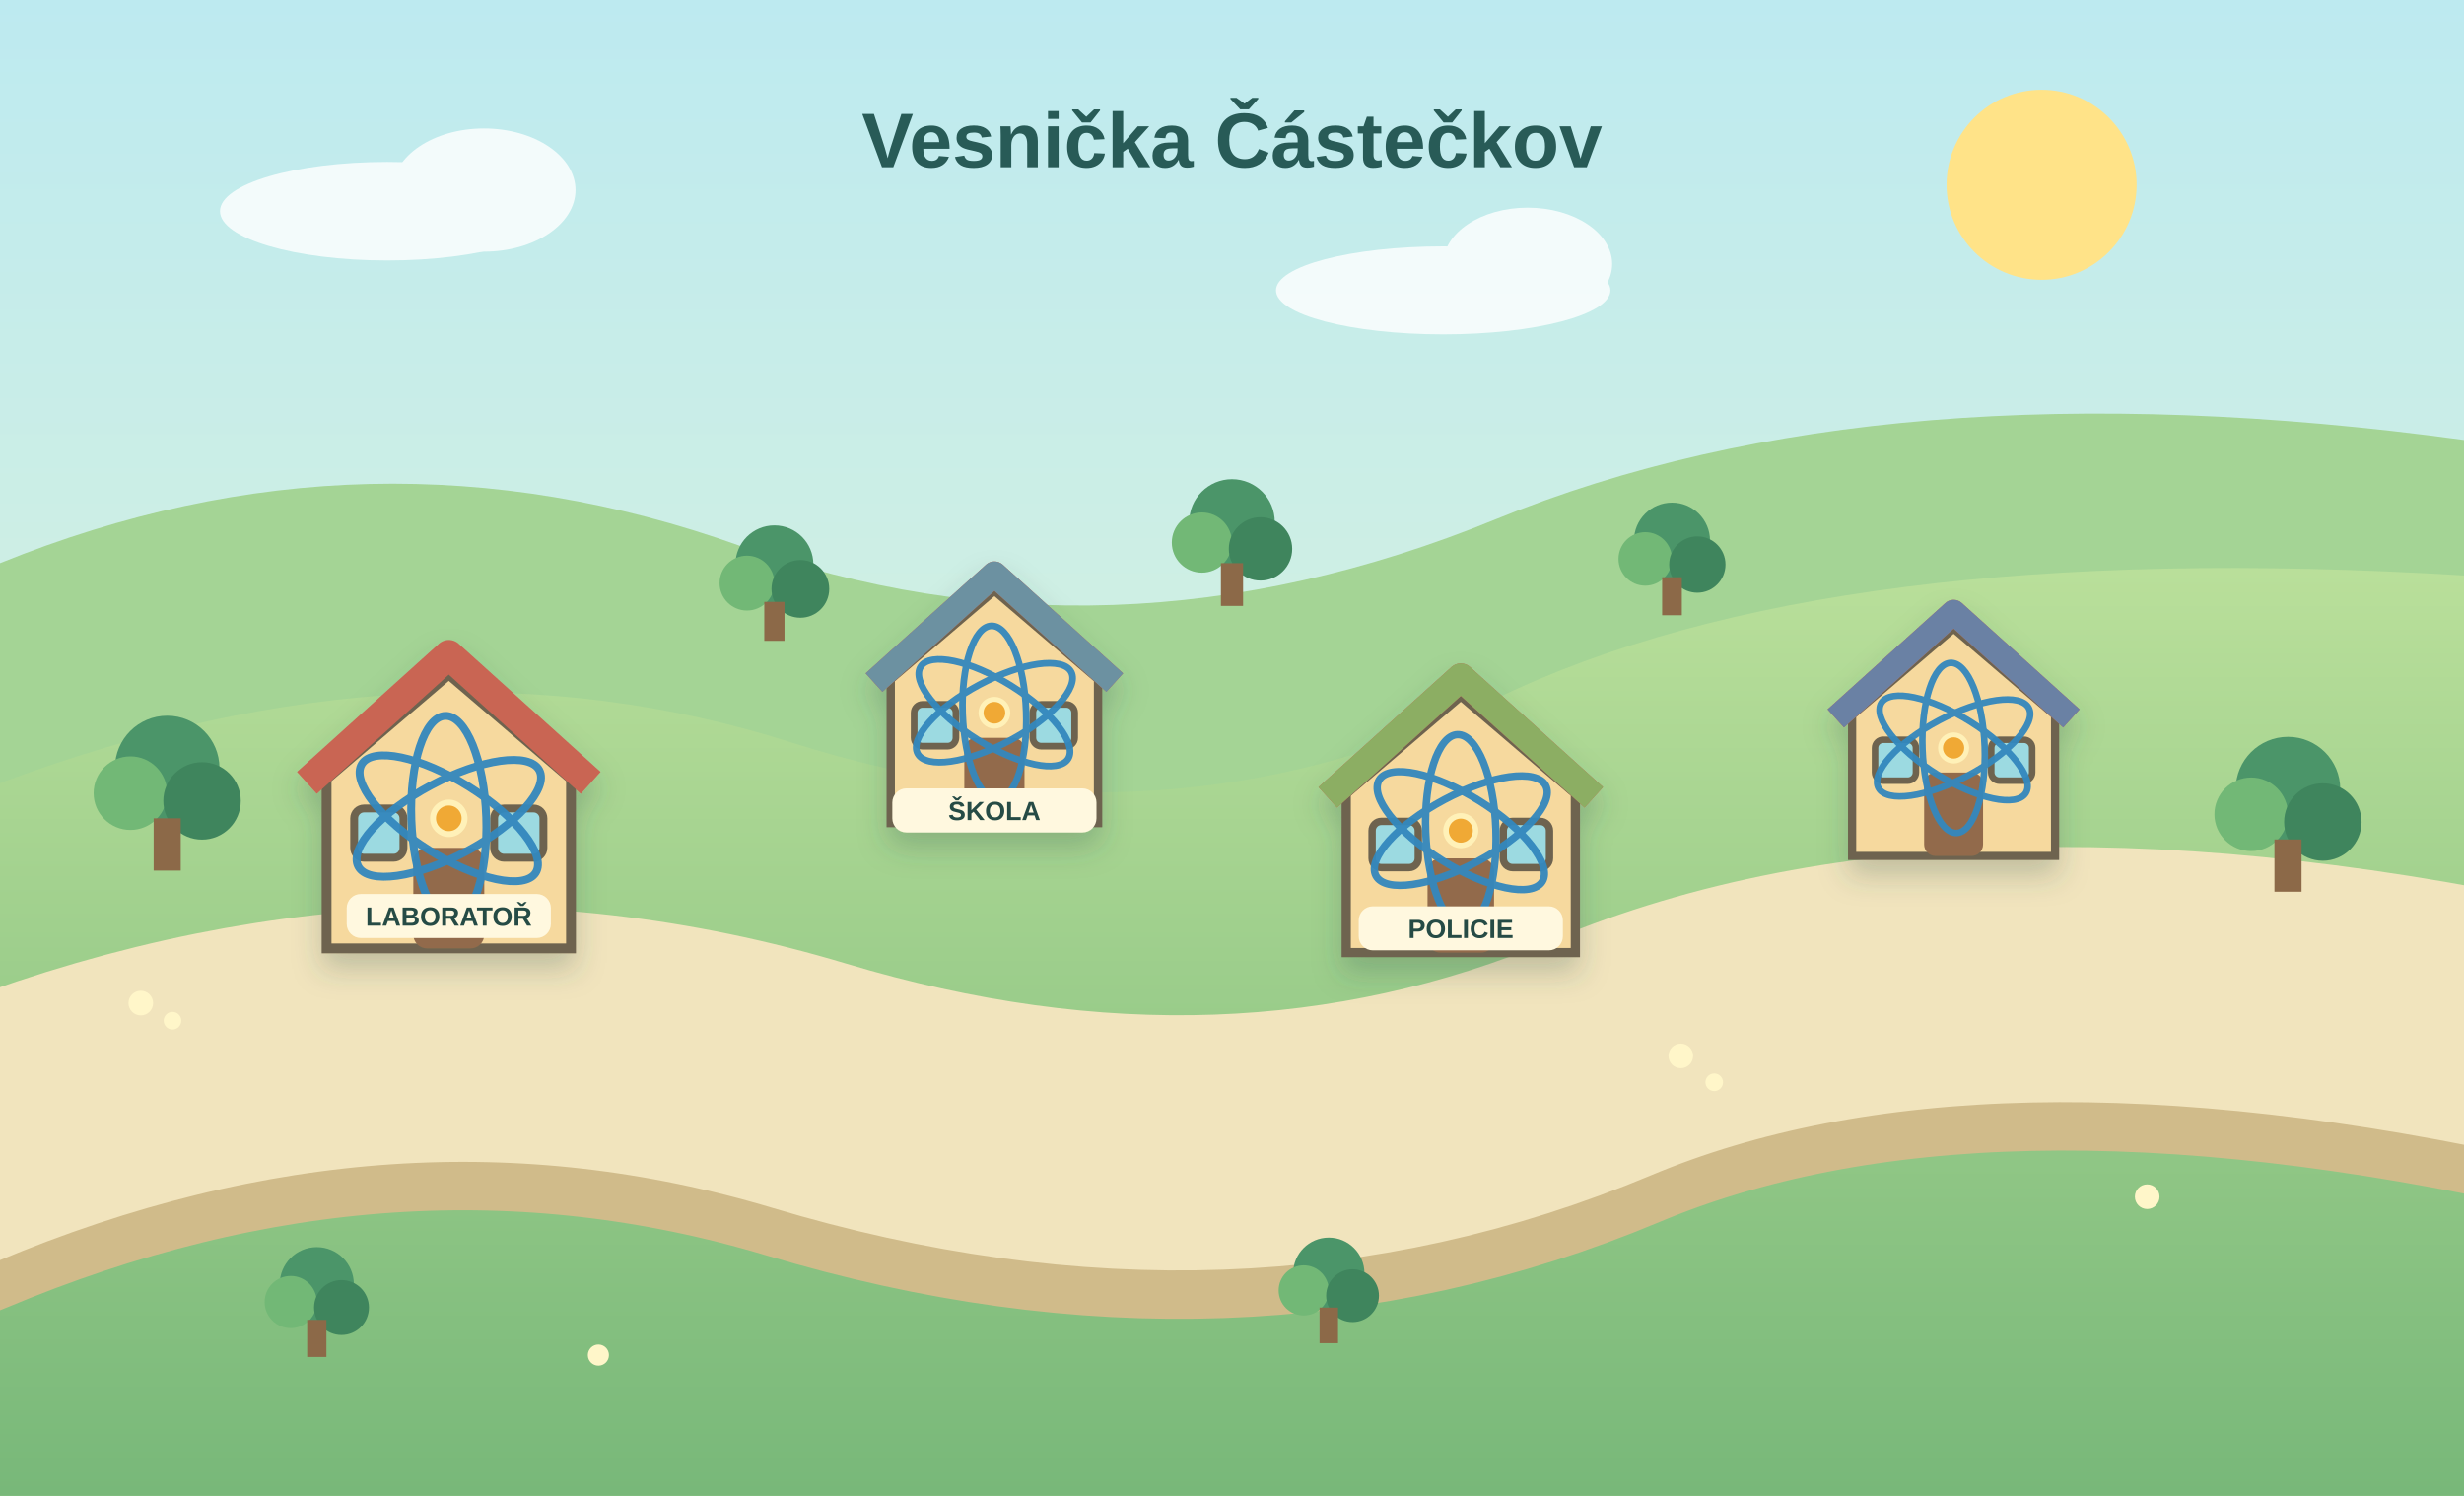
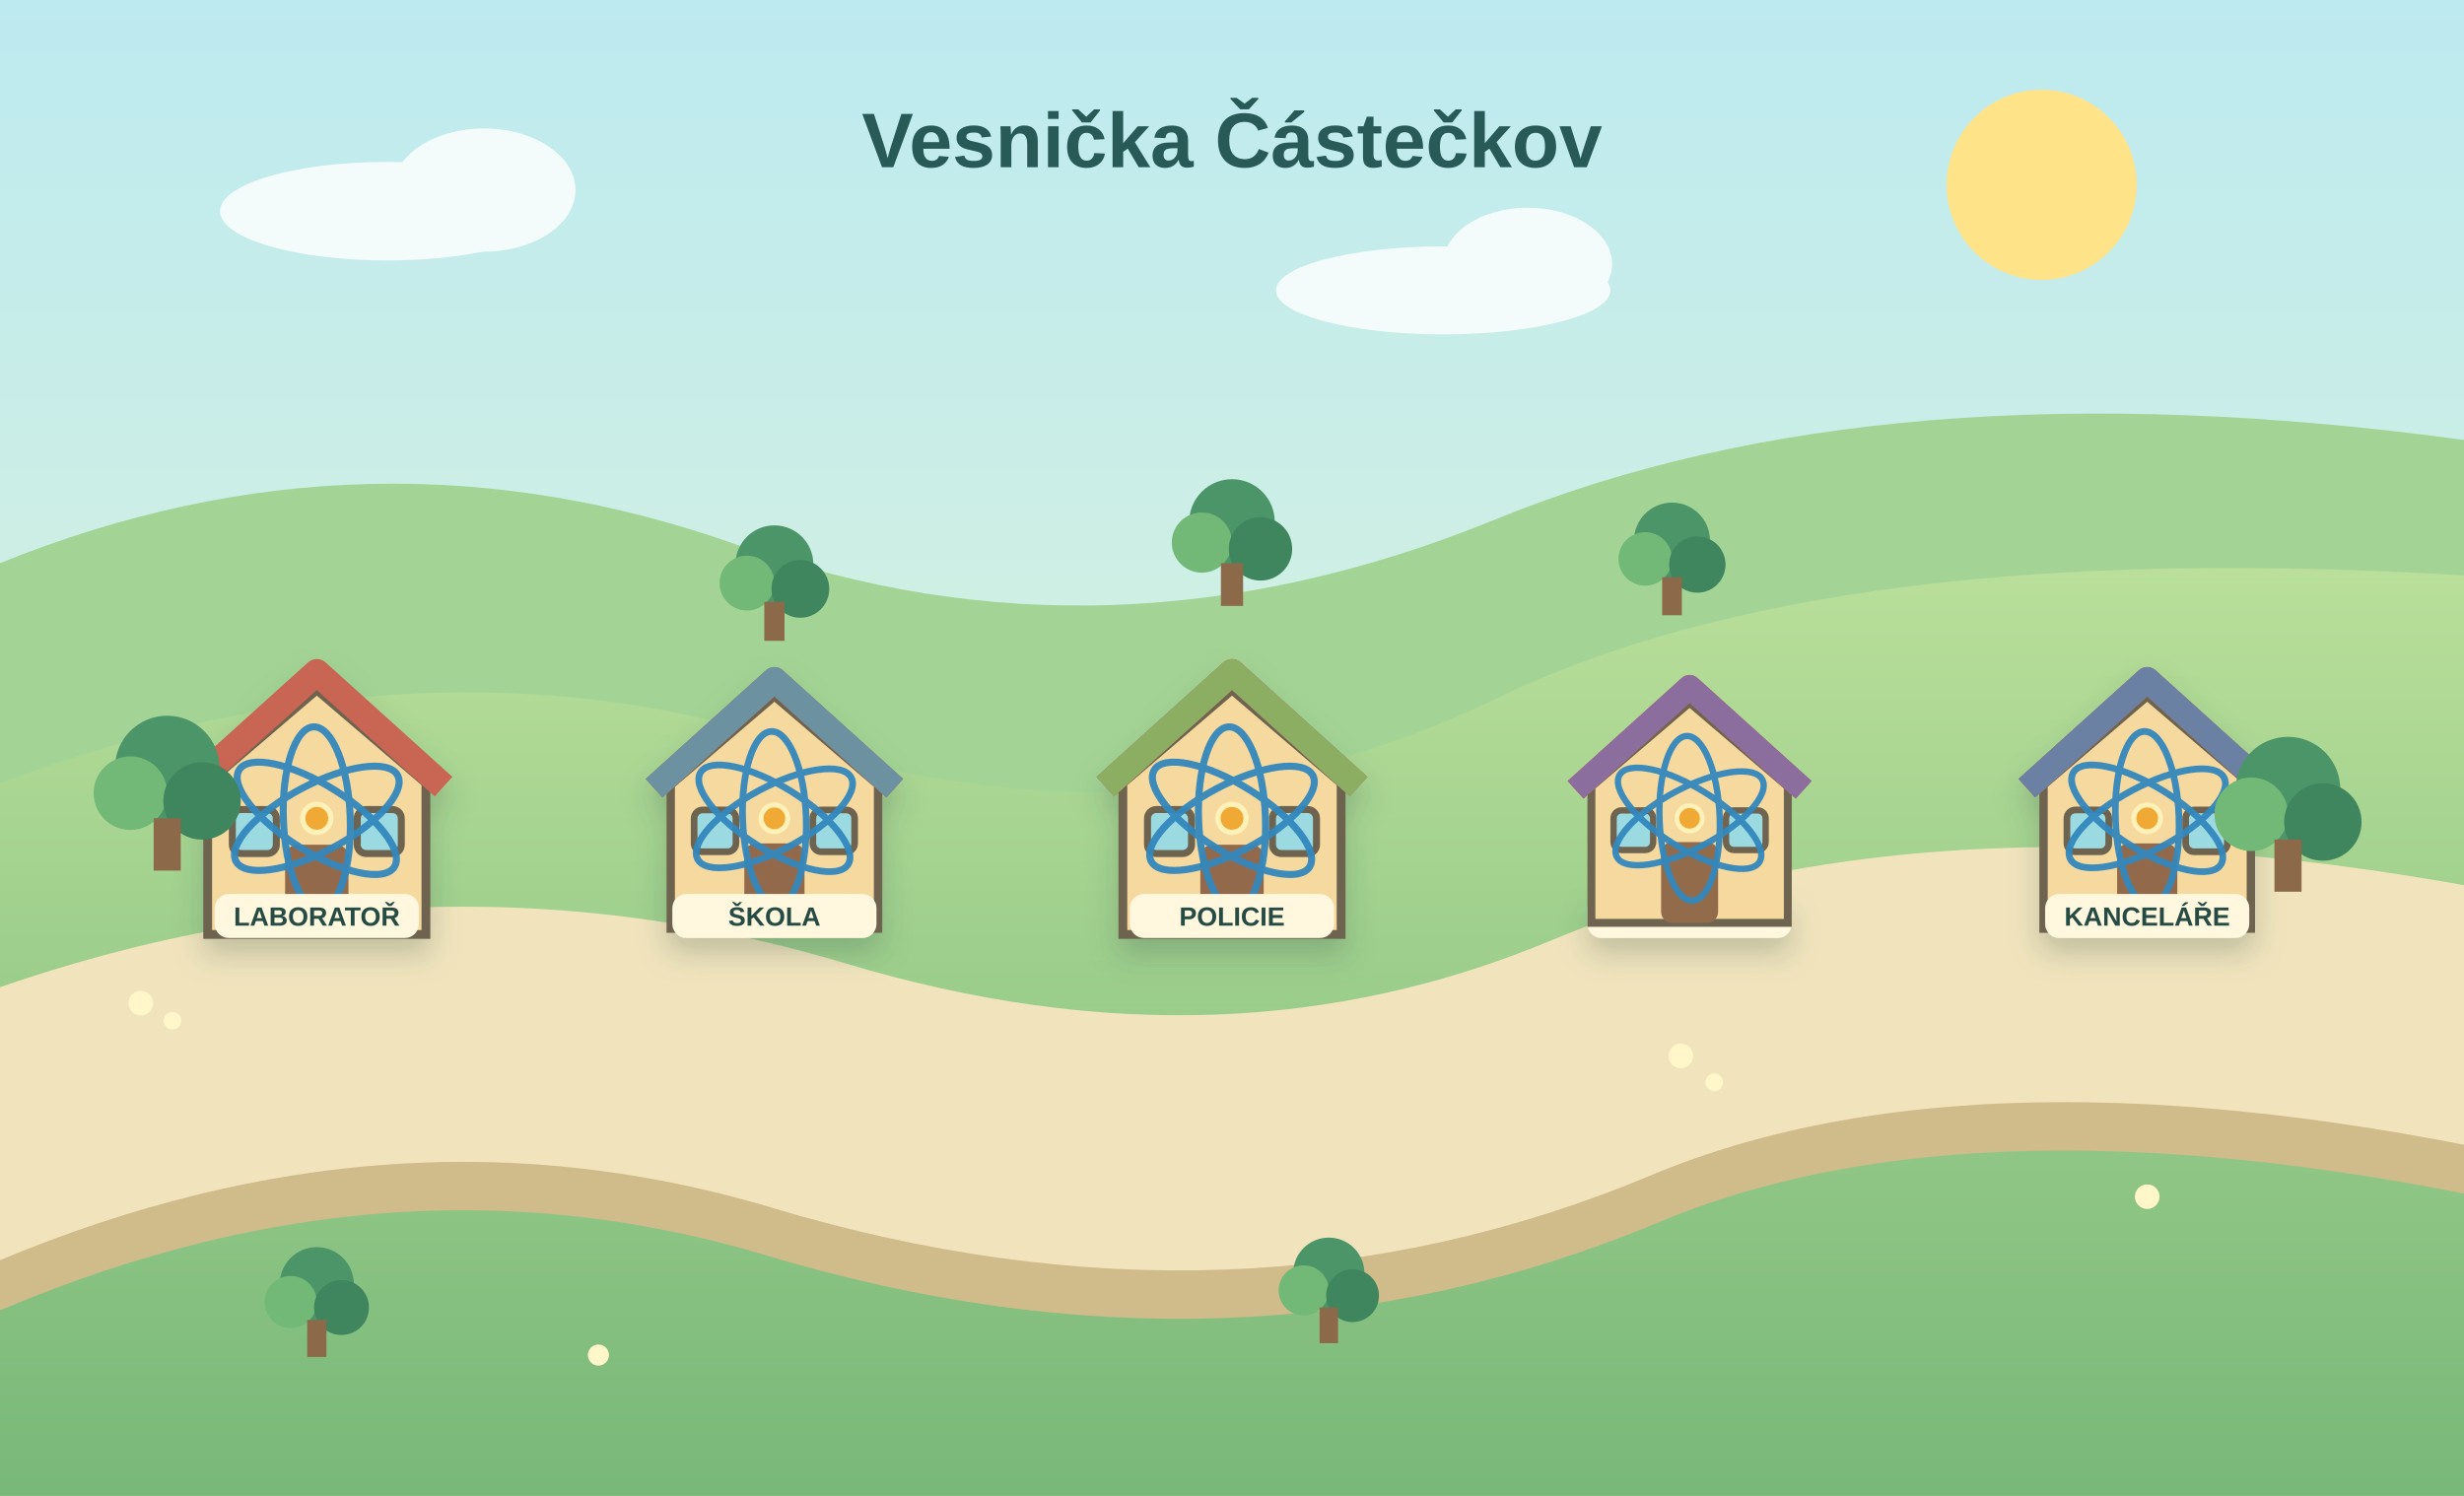
- <svg xmlns="http://www.w3.org/2000/svg" viewBox="0 0 1400 850" role="img" aria-label="Vesnička Částečkov s jezerem, jednou cestou a domy zdobenými atomovými drahami">
+ <svg xmlns="http://www.w3.org/2000/svg" viewBox="0 0 1400 850" role="img" aria-label="Vesnička Částečkov s rovnoměrně rozmístěnými domy zdobenými atomovými drahami">
  <defs>
    <linearGradient id="sky" x2="0" y2="1">
      <stop stop-color="#bdeaf0" />
      <stop offset="1" stop-color="#e8f6d2" />
    </linearGradient>
    <linearGradient id="grass" x2="0" y2="1">
      <stop stop-color="#b9df9a" />
      <stop offset="1" stop-color="#78b879" />
    </linearGradient>
    <linearGradient id="water" x2="0" y2="1">
      <stop stop-color="#7dd6e2" />
      <stop offset="1" stop-color="#378fae" />
    </linearGradient>
    <filter id="shadow" x="-30%" y="-30%" width="160%" height="180%">
      <feDropShadow dx="0" dy="9" stdDeviation="8" flood-color="#31514a" flood-opacity=".25" />
    </filter>
    <g id="tree">
      <circle cy="-26" r="27" fill="#4b9569" />
      <circle cx="-19" cy="-13" r="19" fill="#72b876" />
      <circle cx="18" cy="-9" r="20" fill="#3f855d" />
      <path d="M-7 0h14v27H-7z" fill="#8c6948" />
    </g>
    <g id="house">
      <path d="M-62-20 0-73 62-20v86h-124z" fill="#f6d99e" stroke="#6e644f" stroke-width="5" />
      <path d="M-72-18 0-83 72-18" fill="none" stroke="#c96553" stroke-width="15" stroke-linejoin="round" />
      <rect x="-18" y="15" width="36" height="51" rx="7" fill="#926b4b" />
      <rect x="-48" y="-5" width="25" height="25" rx="5" fill="#9cdae1" stroke="#6e644f" stroke-width="4" />
      <rect x="23" y="-5" width="25" height="25" rx="5" fill="#9cdae1" stroke="#6e644f" stroke-width="4" />
      <g fill="none" stroke="#3287bd" stroke-width="4" opacity=".95">
        <ellipse rx="52" ry="19" transform="rotate(-28)" />
        <ellipse rx="52" ry="19" transform="rotate(32)" />
        <ellipse rx="52" ry="19" transform="rotate(88)" />
      </g>
      <circle r="8" fill="#f0a934" stroke="#fff1b8" stroke-width="3" />
    </g>
  </defs>
  <rect width="1400" height="850" fill="url(#sky)" />
  <circle cx="1160" cy="105" r="54" fill="#ffe388" />
  <g fill="#fff" opacity=".8">
    <ellipse cx="220" cy="120" rx="95" ry="28" />
    <ellipse cx="275" cy="108" rx="52" ry="35" />
    <ellipse cx="820" cy="165" rx="95" ry="25" />
    <ellipse cx="868" cy="150" rx="48" ry="32" />
  </g>
  <path d="M0 320Q210 235 420 310T850 295 1400 250V850H0Z" fill="#a4d495" />
  <path d="M0 445Q240 355 450 422t400-25 550-70v523H0Z" fill="url(#grass)" />
  <path d="M-30 665Q220 560 460 632t450-16 550-12" fill="none" stroke="#d0bb8a" stroke-width="170" stroke-linecap="round" />
  <path d="M-30 650Q220 545 460 617t450-16 550-12" fill="none" stroke="#f1e4bd" stroke-width="145" stroke-linecap="round" />
  <g filter="url(#shadow)">
-     <g transform="translate(255 465) scale(1.12)">
+     <g transform="translate(180 465) scale(1.00)">
      <use href="#house" />
    </g>
-     <g transform="translate(565 405) scale(.95)">
+     <g transform="translate(440 465) scale(.95)">
      <use href="#house" />
      <path d="M-72-18 0-83 72-18" fill="none" stroke="#6c91a1" stroke-width="15" stroke-linejoin="round" />
    </g>
-     <g transform="translate(830 472) scale(1.05)">
+     <g transform="translate(700 465) scale(1.00)">
      <use href="#house" />
      <path d="M-72-18 0-83 72-18" fill="none" stroke="#8cae64" stroke-width="15" stroke-linejoin="round" />
    </g>
-     <g transform="translate(1110 425) scale(.93)">
+     <g transform="translate(1220 465) scale(.95)">
      <use href="#house" />
      <path d="M-72-18 0-83 72-18" fill="none" stroke="#6b81a4" stroke-width="15" stroke-linejoin="round" />
    </g>
    <g font-family="Arial,sans-serif" font-size="15" font-weight="700" text-anchor="middle" fill="#254b45">
-       <rect x="197" y="508" width="116" height="25" rx="8" fill="#fff8df" />
-       <text x="255" y="526">LABORATOŘ</text>
-       <rect x="507" y="448" width="116" height="25" rx="8" fill="#fff8df" />
-       <text x="565" y="466">ŠKOLA</text>
-       <rect x="772" y="515" width="116" height="25" rx="8" fill="#fff8df" />
-       <text x="830" y="533">POLICIE</text>
+       <rect x="122" y="508" width="116" height="25" rx="8" fill="#fff8df" />
+       <text x="180" y="526">LABORATOŘ</text>
+       <rect x="382" y="508" width="116" height="25" rx="8" fill="#fff8df" />
+       <text x="440" y="526">ŠKOLA</text>
+       <rect x="642" y="508" width="116" height="25" rx="8" fill="#fff8df" />
+       <text x="700" y="526">POLICIE</text>
+       <rect x="902" y="508" width="116" height="25" rx="8" fill="#fff8df" />
+       <text x="960" y="526">DŮM LÁTEK</text>
+       <rect x="1162" y="508" width="116" height="25" rx="8" fill="#fff8df" />
+       <text x="1220" y="526">KANCELÁŘE</text>
    </g>
  </g>
  <g>
+     <g transform="translate(960 465) scale(.90)">
+       <use href="#house" />
+       <path d="M-72-18 0-83 72-18" fill="none" stroke="#8c6e9e" stroke-width="15" stroke-linejoin="round" />
+     </g>
    <use href="#tree" transform="translate(95 465) scale(1.1)" />
    <use href="#tree" transform="translate(440 342) scale(.82)" />
    <use href="#tree" transform="translate(700 320) scale(.9)" />
    <use href="#tree" transform="translate(950 328) scale(.8)" />
    <use href="#tree" transform="translate(1300 477) scale(1.1)" />
    <use href="#tree" transform="translate(180 750) scale(.78)" />
    <use href="#tree" transform="translate(755 743) scale(.75)" />
  </g>
  <g fill="#fff6c9">
    <circle cx="80" cy="570" r="7" />
    <circle cx="98" cy="580" r="5" />
    <circle cx="955" cy="600" r="7" />
    <circle cx="974" cy="615" r="5" />
    <circle cx="340" cy="770" r="6" />
    <circle cx="1220" cy="680" r="7" />
  </g>
  <g font-family="Arial,sans-serif" text-anchor="middle">
    <text x="700" y="95" font-size="44" font-weight="700" fill="#285b57">Vesnička Částečkov</text>
  </g>
</svg>
